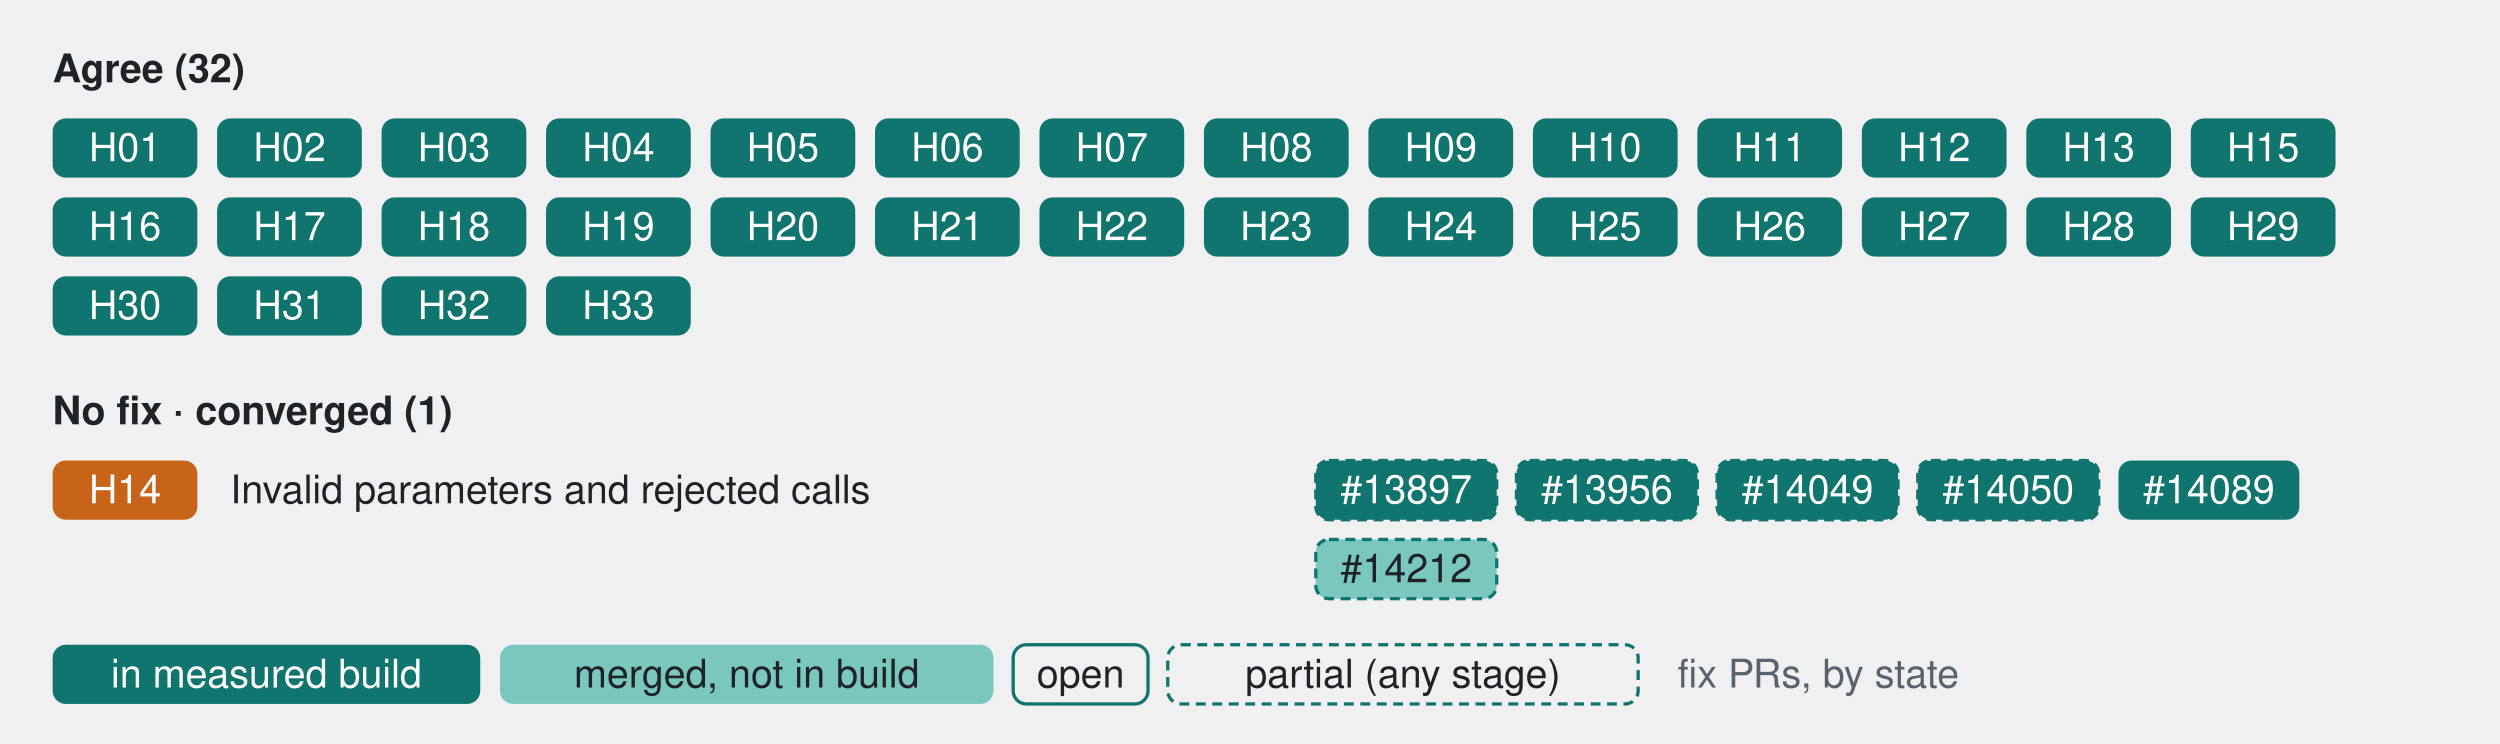
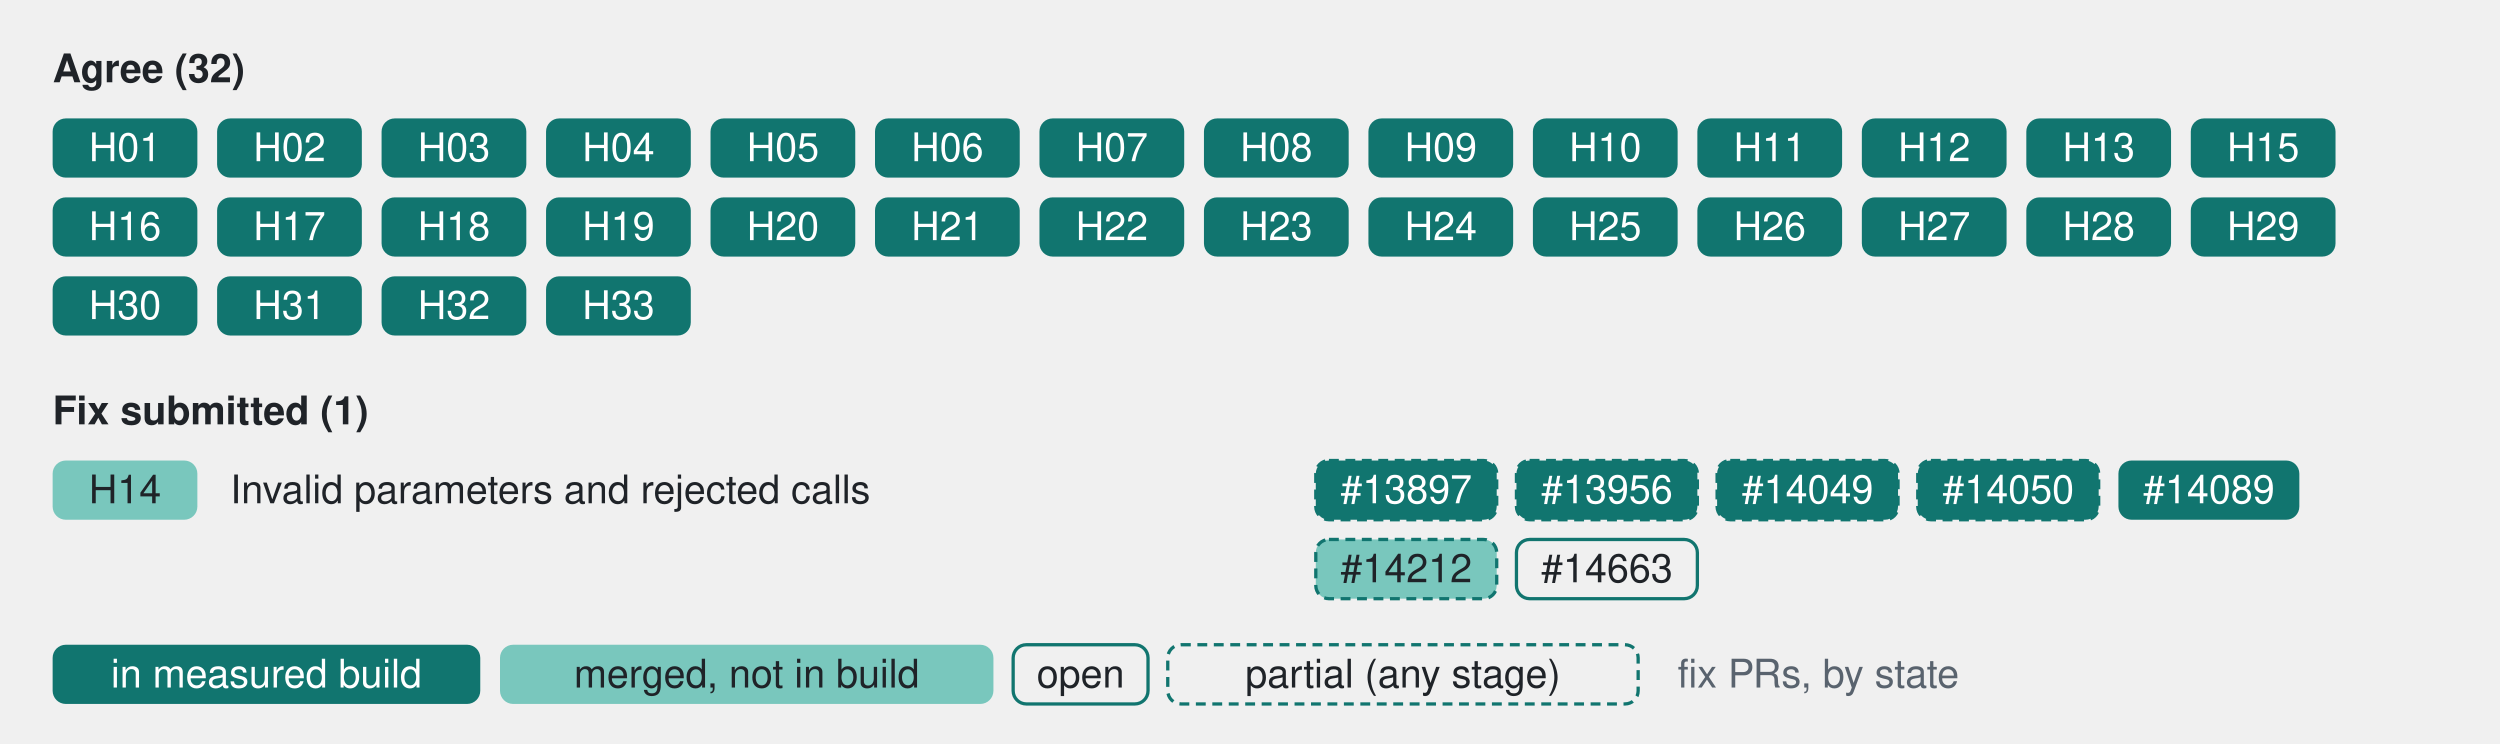
<svg xmlns="http://www.w3.org/2000/svg" width="760" height="226" viewBox="0 0 760 226" role="img" aria-labelledby="title">
  <style>text{font-family:-apple-system,BlinkMacSystemFont,"Segoe UI",Helvetica,Arial,sans-serif;font-size:12px}.head{font-weight:600}.partial{stroke-dasharray:3 2}.label{fill:#1f2328}.muted{fill:#59636e}.pr{fill:none;stroke:#11756f}.edge{stroke:#11756f}.b-agree{fill:#11756f}.n-agree{fill:#ffffff}.b-fix{fill:#79c7bd}.n-fix{fill:#1f2328}.b-converged{fill:#c8641a}.n-converged{fill:#ffffff}.b-review{fill:#f2b36b}.n-review{fill:#1f2328}.b-policy{fill:#8172c4}.n-policy{fill:#ffffff}.b-unmeasured{fill:#dde1e6}.n-unmeasured{fill:#1f2328}@media (prefers-color-scheme:dark){.label{fill:#e6edf3}.muted{fill:#9198a1}.pr{fill:none;stroke:#3aa59a}.edge{stroke:#3aa59a}.b-agree{fill:#3aa59a}.n-agree{fill:#0d1117}.b-fix{fill:#1a6b62}.n-fix{fill:#ffffff}.b-converged{fill:#e5843a}.n-converged{fill:#0d1117}.b-review{fill:#8f5420}.n-review{fill:#ffffff}.b-policy{fill:#9b8fe0}.n-policy{fill:#0d1117}.b-unmeasured{fill:#2d333b}.n-unmeasured{fill:#e6edf3}}</style>
  <text class="label head" x="16" y="25">Agree (32)</text>
  <rect class="b-agree" x="16" y="36" width="44" height="18" rx="4" />
  <text class="n-agree" x="38" y="49" text-anchor="middle">H01</text>
  <rect class="b-agree" x="66" y="36" width="44" height="18" rx="4" />
  <text class="n-agree" x="88" y="49" text-anchor="middle">H02</text>
  <rect class="b-agree" x="116" y="36" width="44" height="18" rx="4" />
  <text class="n-agree" x="138" y="49" text-anchor="middle">H03</text>
  <rect class="b-agree" x="166" y="36" width="44" height="18" rx="4" />
  <text class="n-agree" x="188" y="49" text-anchor="middle">H04</text>
  <rect class="b-agree" x="216" y="36" width="44" height="18" rx="4" />
  <text class="n-agree" x="238" y="49" text-anchor="middle">H05</text>
  <rect class="b-agree" x="266" y="36" width="44" height="18" rx="4" />
  <text class="n-agree" x="288" y="49" text-anchor="middle">H06</text>
  <rect class="b-agree" x="316" y="36" width="44" height="18" rx="4" />
  <text class="n-agree" x="338" y="49" text-anchor="middle">H07</text>
  <rect class="b-agree" x="366" y="36" width="44" height="18" rx="4" />
  <text class="n-agree" x="388" y="49" text-anchor="middle">H08</text>
  <rect class="b-agree" x="416" y="36" width="44" height="18" rx="4" />
  <text class="n-agree" x="438" y="49" text-anchor="middle">H09</text>
  <rect class="b-agree" x="466" y="36" width="44" height="18" rx="4" />
  <text class="n-agree" x="488" y="49" text-anchor="middle">H10</text>
  <rect class="b-agree" x="516" y="36" width="44" height="18" rx="4" />
  <text class="n-agree" x="538" y="49" text-anchor="middle">H11</text>
  <rect class="b-agree" x="566" y="36" width="44" height="18" rx="4" />
  <text class="n-agree" x="588" y="49" text-anchor="middle">H12</text>
  <rect class="b-agree" x="616" y="36" width="44" height="18" rx="4" />
  <text class="n-agree" x="638" y="49" text-anchor="middle">H13</text>
  <rect class="b-agree" x="666" y="36" width="44" height="18" rx="4" />
  <text class="n-agree" x="688" y="49" text-anchor="middle">H15</text>
  <rect class="b-agree" x="16" y="60" width="44" height="18" rx="4" />
  <text class="n-agree" x="38" y="73" text-anchor="middle">H16</text>
  <rect class="b-agree" x="66" y="60" width="44" height="18" rx="4" />
  <text class="n-agree" x="88" y="73" text-anchor="middle">H17</text>
  <rect class="b-agree" x="116" y="60" width="44" height="18" rx="4" />
  <text class="n-agree" x="138" y="73" text-anchor="middle">H18</text>
  <rect class="b-agree" x="166" y="60" width="44" height="18" rx="4" />
  <text class="n-agree" x="188" y="73" text-anchor="middle">H19</text>
  <rect class="b-agree" x="216" y="60" width="44" height="18" rx="4" />
  <text class="n-agree" x="238" y="73" text-anchor="middle">H20</text>
  <rect class="b-agree" x="266" y="60" width="44" height="18" rx="4" />
  <text class="n-agree" x="288" y="73" text-anchor="middle">H21</text>
  <rect class="b-agree" x="316" y="60" width="44" height="18" rx="4" />
  <text class="n-agree" x="338" y="73" text-anchor="middle">H22</text>
  <rect class="b-agree" x="366" y="60" width="44" height="18" rx="4" />
  <text class="n-agree" x="388" y="73" text-anchor="middle">H23</text>
  <rect class="b-agree" x="416" y="60" width="44" height="18" rx="4" />
  <text class="n-agree" x="438" y="73" text-anchor="middle">H24</text>
  <rect class="b-agree" x="466" y="60" width="44" height="18" rx="4" />
  <text class="n-agree" x="488" y="73" text-anchor="middle">H25</text>
  <rect class="b-agree" x="516" y="60" width="44" height="18" rx="4" />
  <text class="n-agree" x="538" y="73" text-anchor="middle">H26</text>
  <rect class="b-agree" x="566" y="60" width="44" height="18" rx="4" />
  <text class="n-agree" x="588" y="73" text-anchor="middle">H27</text>
  <rect class="b-agree" x="616" y="60" width="44" height="18" rx="4" />
  <text class="n-agree" x="638" y="73" text-anchor="middle">H28</text>
  <rect class="b-agree" x="666" y="60" width="44" height="18" rx="4" />
  <text class="n-agree" x="688" y="73" text-anchor="middle">H29</text>
  <rect class="b-agree" x="16" y="84" width="44" height="18" rx="4" />
  <text class="n-agree" x="38" y="97" text-anchor="middle">H30</text>
  <rect class="b-agree" x="66" y="84" width="44" height="18" rx="4" />
  <text class="n-agree" x="88" y="97" text-anchor="middle">H31</text>
  <rect class="b-agree" x="116" y="84" width="44" height="18" rx="4" />
  <text class="n-agree" x="138" y="97" text-anchor="middle">H32</text>
  <rect class="b-agree" x="166" y="84" width="44" height="18" rx="4" />
  <text class="n-agree" x="188" y="97" text-anchor="middle">H33</text>
-   <text class="label head" x="16" y="129">No fix · converged (1)</text>
-   <rect class="b-converged" x="16" y="140" width="44" height="18" rx="4" />
-   <text class="n-converged" x="38" y="153" text-anchor="middle">H14</text>
+   <text class="label head" x="16" y="129">Fix submitted (1)</text>
+   <rect class="b-fix" x="16" y="140" width="44" height="18" rx="4" />
+   <text class="n-fix" x="38" y="153" text-anchor="middle">H14</text>
  <text class="label" x="70" y="153">Invalid parameters and rejected calls</text>
  <rect class="b-agree edge partial" x="400" y="140" width="55" height="18" rx="4" />
  <text class="n-agree" x="427.5" y="153" text-anchor="middle">#13897</text>
  <rect class="b-agree edge partial" x="461" y="140" width="55" height="18" rx="4" />
  <text class="n-agree" x="488.5" y="153" text-anchor="middle">#13956</text>
  <rect class="b-agree edge partial" x="522" y="140" width="55" height="18" rx="4" />
  <text class="n-agree" x="549.5" y="153" text-anchor="middle">#14049</text>
  <rect class="b-agree edge partial" x="583" y="140" width="55" height="18" rx="4" />
  <text class="n-agree" x="610.5" y="153" text-anchor="middle">#14050</text>
  <rect class="b-agree" x="644" y="140" width="55" height="18" rx="4" />
  <text class="n-agree" x="671.5" y="153" text-anchor="middle">#14089</text>
  <rect class="b-fix edge partial" x="400" y="164" width="55" height="18" rx="4" />
  <text class="n-fix" x="427.5" y="177" text-anchor="middle">#14212</text>
+   <rect class="pr" x="461" y="164" width="55" height="18" rx="4" />
+   <text class="label" x="488.5" y="177" text-anchor="middle">#14663</text>
  <rect class="b-agree" x="16" y="196" width="130" height="18" rx="4" />
  <text class="n-agree" x="81" y="209" text-anchor="middle">in measured build</text>
  <rect class="b-fix" x="152" y="196" width="150" height="18" rx="4" />
  <text class="n-fix" x="227" y="209" text-anchor="middle">merged, not in build</text>
  <rect class="pr" x="308" y="196" width="41" height="18" rx="4" />
  <text class="label" x="328.5" y="209" text-anchor="middle">open</text>
  <rect class="pr partial" x="355" y="196" width="143" height="18" rx="4" />
  <text class="label" x="426.5" y="209" text-anchor="middle">partial (any stage)</text>
  <text class="muted" x="510" y="209">fix PRs, by state</text>
</svg>
